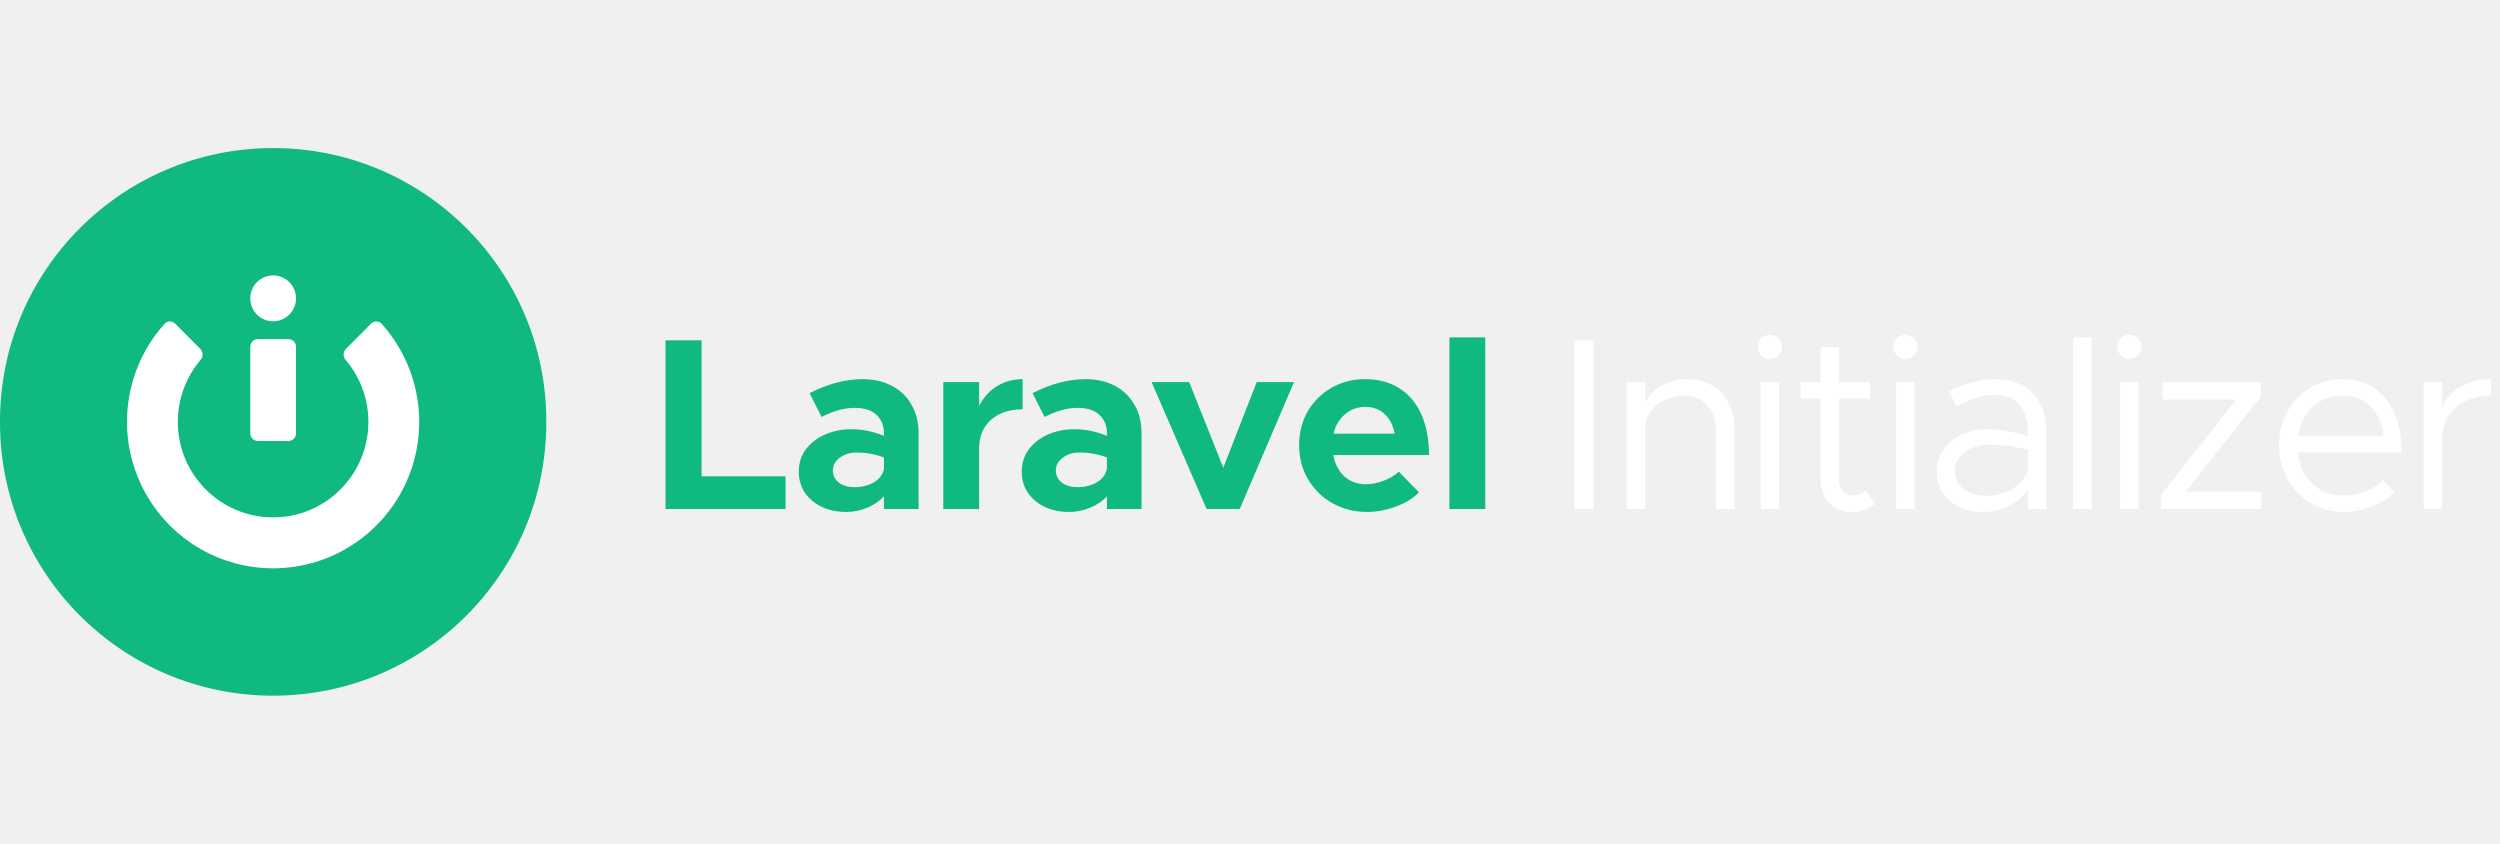
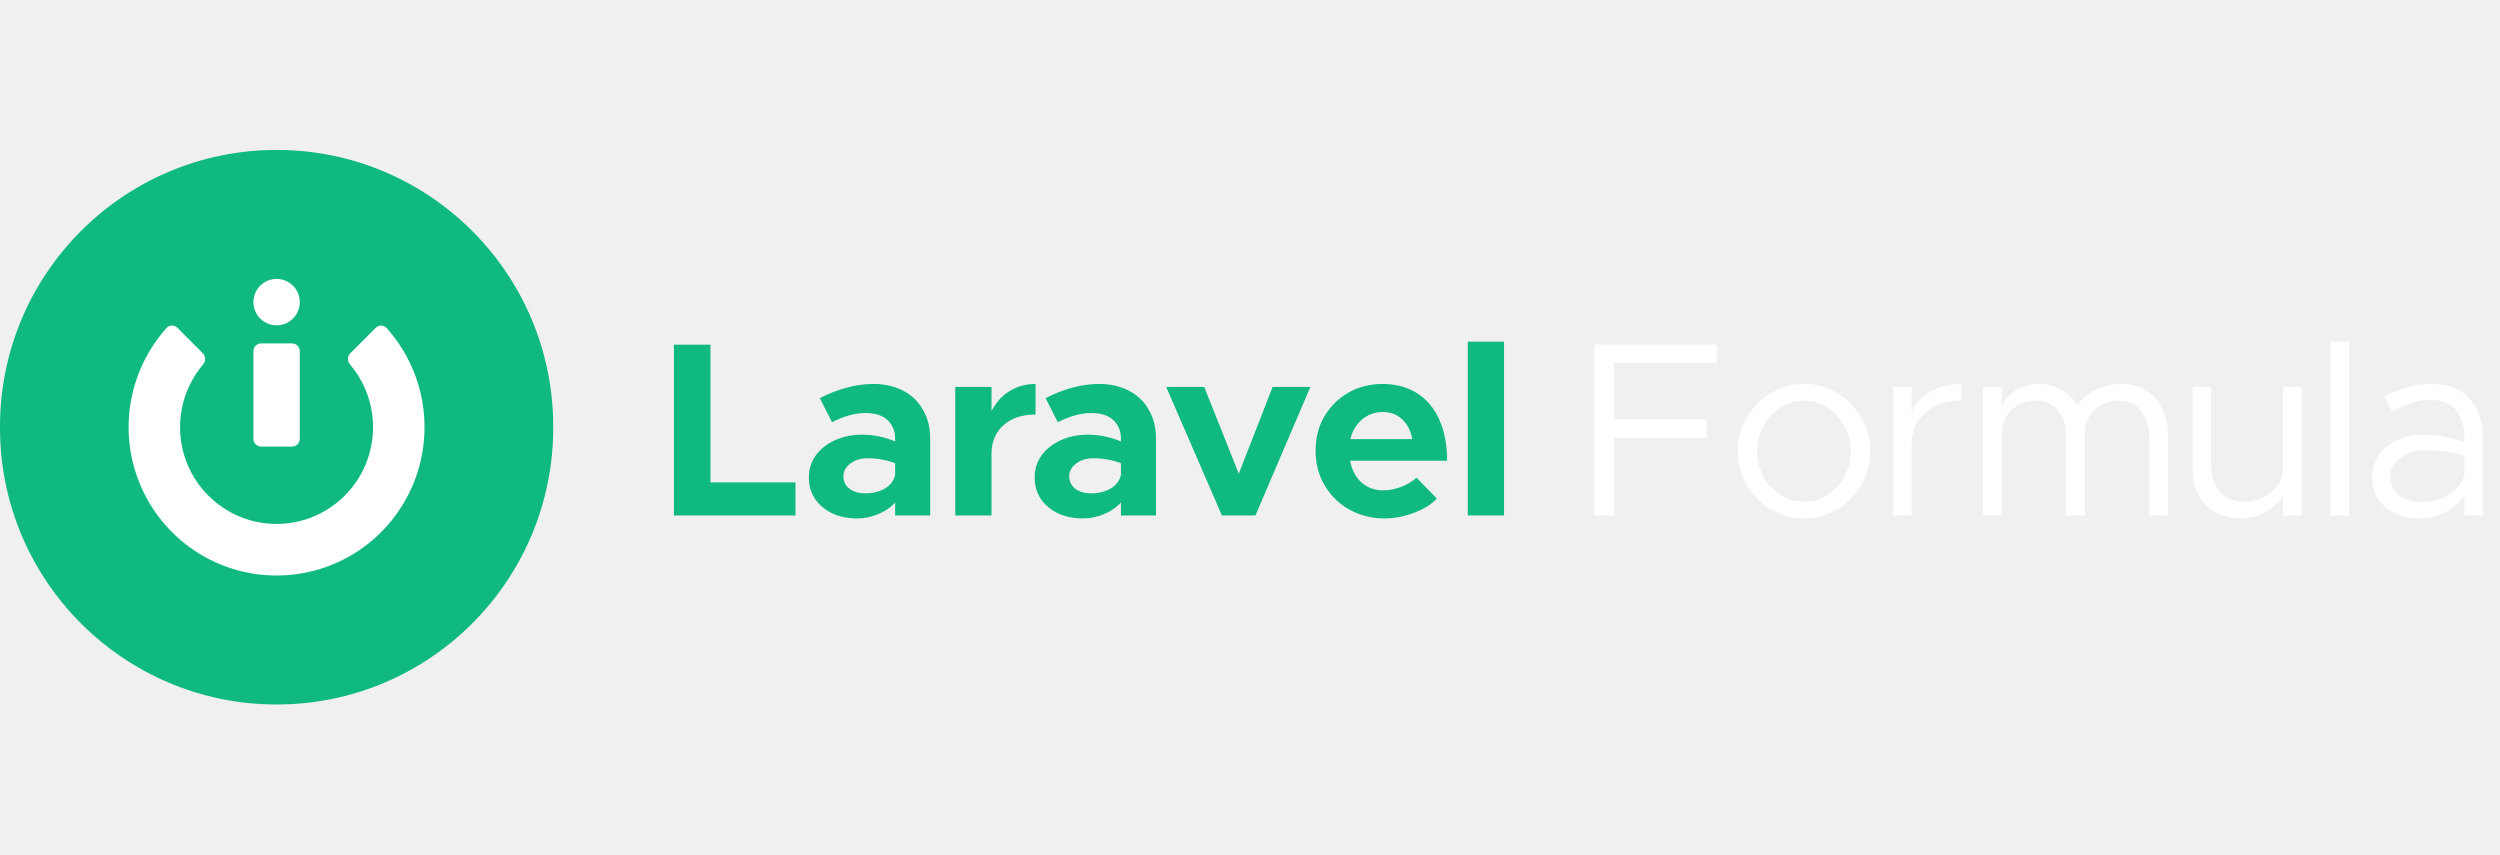
- <svg xmlns="http://www.w3.org/2000/svg" width="400" height="135" viewBox="0 0 400 135" fill="none">
+ <svg xmlns="http://www.w3.org/2000/svg" width="395" height="135" viewBox="0 0 395 135" fill="none">
  <rect y="23.689" width="87.409" height="87.621" rx="43.705" fill="#10B981" />
  <path fill-rule="evenodd" clip-rule="evenodd" d="M66.625 62.926C65.803 58.782 63.88 54.945 61.069 51.816C60.617 51.314 59.84 51.316 59.363 51.794L55.337 55.83C54.862 56.306 54.866 57.075 55.302 57.588C57.571 60.256 58.941 63.716 58.941 67.497C58.941 75.938 52.115 82.78 43.695 82.78C35.275 82.78 28.449 75.938 28.449 67.497C28.449 63.715 29.82 60.254 32.09 57.585C32.526 57.073 32.531 56.304 32.055 55.827L28.032 51.794C27.555 51.316 26.777 51.314 26.326 51.816C23.515 54.945 21.592 58.782 20.77 62.926C19.867 67.472 20.33 72.183 22.1 76.465C23.869 80.747 26.865 84.407 30.71 86.982C34.554 89.557 39.074 90.931 43.697 90.931C48.321 90.931 52.84 89.557 56.685 86.982C60.529 84.407 63.525 80.747 65.295 76.465C67.064 72.183 67.527 67.472 66.625 62.926Z" fill="white" />
  <rect x="40.043" y="44.068" width="7.318" height="7.336" rx="3.659" fill="white" />
  <rect x="40.043" y="54.258" width="7.318" height="16.302" rx="1.221" fill="white" />
  <path d="M112.254 76.218H125.688V81.442H106.48V54.457H112.254V76.218ZM138.014 60.663C139.769 60.663 141.327 61.017 142.689 61.724C144.05 62.431 145.098 63.439 145.831 64.748C146.59 66.031 146.97 67.55 146.97 69.305V81.442H141.432V79.4C140.725 80.185 139.821 80.801 138.721 81.246C137.648 81.691 136.548 81.914 135.422 81.914C133.982 81.914 132.685 81.652 131.533 81.128C130.381 80.578 129.464 79.819 128.783 78.85C128.129 77.855 127.801 76.716 127.801 75.433C127.801 74.123 128.168 72.958 128.901 71.937C129.661 70.915 130.682 70.117 131.965 69.54C133.248 68.964 134.662 68.676 136.207 68.676C137.962 68.676 139.703 69.03 141.432 69.737V69.305C141.432 68.126 141.039 67.157 140.253 66.398C139.468 65.639 138.289 65.259 136.718 65.259C135.094 65.259 133.34 65.743 131.454 66.712L129.53 62.902C132.463 61.41 135.291 60.663 138.014 60.663ZM136.718 77.947C137.87 77.947 138.892 77.698 139.782 77.2C140.672 76.676 141.222 75.956 141.432 75.04V73.194C140.096 72.67 138.63 72.408 137.032 72.408C135.985 72.408 135.094 72.683 134.361 73.233C133.628 73.783 133.261 74.464 133.261 75.275C133.261 76.087 133.589 76.742 134.243 77.239C134.898 77.711 135.723 77.947 136.718 77.947ZM156.66 64.945C157.341 63.609 158.284 62.562 159.488 61.802C160.719 61.043 162.094 60.663 163.613 60.663V65.495C161.492 65.495 159.802 66.058 158.545 67.184C157.289 68.31 156.66 69.829 156.66 71.74V81.442H150.925V61.135H156.66V64.945ZM173.689 60.663C175.443 60.663 177.001 61.017 178.363 61.724C179.725 62.431 180.772 63.439 181.505 64.748C182.265 66.031 182.644 67.55 182.644 69.305V81.442H177.106V79.4C176.399 80.185 175.495 80.801 174.396 81.246C173.322 81.691 172.222 81.914 171.096 81.914C169.656 81.914 168.36 81.652 167.207 81.128C166.055 80.578 165.139 79.819 164.458 78.85C163.803 77.855 163.476 76.716 163.476 75.433C163.476 74.123 163.842 72.958 164.576 71.937C165.335 70.915 166.356 70.117 167.639 69.54C168.923 68.964 170.337 68.676 171.882 68.676C173.636 68.676 175.378 69.03 177.106 69.737V69.305C177.106 68.126 176.713 67.157 175.928 66.398C175.142 65.639 173.964 65.259 172.392 65.259C170.769 65.259 169.014 65.743 167.129 66.712L165.204 62.902C168.137 61.41 170.965 60.663 173.689 60.663ZM172.392 77.947C173.545 77.947 174.566 77.698 175.456 77.2C176.347 76.676 176.896 75.956 177.106 75.04V73.194C175.77 72.67 174.304 72.408 172.707 72.408C171.659 72.408 170.769 72.683 170.036 73.233C169.302 73.783 168.936 74.464 168.936 75.275C168.936 76.087 169.263 76.742 169.918 77.239C170.572 77.711 171.397 77.947 172.392 77.947ZM184.259 61.135H190.269L195.729 74.843L201.071 61.135H207.042L198.361 81.442H193.058L184.259 61.135ZM218.546 77.475C219.462 77.475 220.405 77.292 221.374 76.925C222.343 76.559 223.154 76.074 223.809 75.472L227.03 78.771C226.14 79.714 224.909 80.474 223.338 81.05C221.793 81.626 220.261 81.914 218.742 81.914C216.752 81.914 214.919 81.456 213.243 80.539C211.593 79.622 210.284 78.352 209.315 76.729C208.346 75.105 207.861 73.272 207.861 71.23C207.861 69.213 208.32 67.406 209.236 65.809C210.179 64.212 211.449 62.955 213.046 62.038C214.67 61.121 216.464 60.663 218.428 60.663C220.523 60.663 222.343 61.148 223.888 62.117C225.433 63.086 226.611 64.487 227.423 66.32C228.235 68.153 228.641 70.313 228.641 72.801H213.321C213.583 74.215 214.172 75.354 215.089 76.218C216.032 77.056 217.184 77.475 218.546 77.475ZM218.467 65.102C217.21 65.102 216.123 65.495 215.207 66.28C214.29 67.04 213.675 68.074 213.361 69.383H223.141C222.906 68.074 222.382 67.04 221.57 66.28C220.758 65.495 219.724 65.102 218.467 65.102ZM231.908 53.986H237.642V81.442H231.908V53.986Z" fill="#10B981" />
-   <path d="M251.896 54.457H254.96V81.442H251.896V54.457ZM269.901 60.663C271.394 60.663 272.716 60.99 273.868 61.645C275.02 62.3 275.911 63.23 276.539 64.434C277.194 65.612 277.521 66.974 277.521 68.519V81.442H274.575V68.912C274.575 67.236 274.104 65.887 273.161 64.866C272.218 63.819 271.001 63.295 269.508 63.295C268.382 63.295 267.335 63.531 266.366 64.002C265.397 64.473 264.624 65.115 264.048 65.927C263.498 66.712 263.223 67.576 263.223 68.519V81.442H260.277V61.135H263.223V64.356C263.826 63.256 264.729 62.365 265.934 61.684C267.138 61.004 268.461 60.663 269.901 60.663ZM281.72 61.135H284.666V81.442H281.72V61.135ZM283.213 57.442C282.663 57.442 282.192 57.246 281.799 56.853C281.432 56.46 281.249 56.002 281.249 55.478C281.249 54.955 281.432 54.509 281.799 54.143C282.192 53.75 282.663 53.553 283.213 53.553C283.737 53.553 284.182 53.75 284.548 54.143C284.941 54.509 285.138 54.955 285.138 55.478C285.138 56.002 284.941 56.46 284.548 56.853C284.182 57.246 283.737 57.442 283.213 57.442ZM300.003 80.618C298.903 81.482 297.646 81.914 296.232 81.914C294.792 81.914 293.601 81.429 292.658 80.46C291.741 79.492 291.283 78.248 291.283 76.729V63.766H288.101V61.135H291.283V55.557H294.229V61.135H299.218V63.766H294.229V76.729C294.229 77.462 294.439 78.077 294.858 78.575C295.303 79.046 295.827 79.282 296.429 79.282C296.874 79.282 297.28 79.203 297.646 79.046C298.013 78.889 298.314 78.693 298.55 78.457L300.003 80.618ZM303.393 61.135H306.339V81.442H303.393V61.135ZM304.886 57.442C304.336 57.442 303.865 57.246 303.472 56.853C303.105 56.46 302.922 56.002 302.922 55.478C302.922 54.955 303.105 54.509 303.472 54.143C303.865 53.75 304.336 53.553 304.886 53.553C305.41 53.553 305.855 53.75 306.222 54.143C306.614 54.509 306.811 54.955 306.811 55.478C306.811 56.002 306.614 56.46 306.222 56.853C305.855 57.246 305.41 57.442 304.886 57.442ZM319.162 60.663C321.86 60.663 323.902 61.436 325.29 62.981C326.704 64.5 327.411 66.529 327.411 69.069V81.442H324.465V78.261C323.758 79.413 322.737 80.316 321.401 80.971C320.092 81.6 318.73 81.914 317.316 81.914C315.143 81.914 313.362 81.325 311.974 80.146C310.586 78.968 309.892 77.397 309.892 75.433C309.892 74.123 310.246 72.958 310.953 71.937C311.686 70.889 312.655 70.09 313.86 69.54C315.09 68.964 316.426 68.676 317.866 68.676C319.909 68.676 322.109 69.056 324.465 69.816V69.069C324.465 67.419 324.046 66.031 323.208 64.905C322.37 63.753 320.956 63.177 318.966 63.177C318.05 63.177 317.107 63.347 316.138 63.688C315.195 64.002 314.161 64.447 313.035 65.023L311.856 62.627C314.475 61.318 316.91 60.663 319.162 60.663ZM317.827 79.321C319.293 79.321 320.668 78.955 321.951 78.221C323.261 77.462 324.099 76.415 324.465 75.079V71.976C322.475 71.426 320.433 71.151 318.338 71.151C316.793 71.151 315.47 71.544 314.37 72.329C313.297 73.115 312.76 74.11 312.76 75.315C312.76 76.546 313.231 77.528 314.174 78.261C315.143 78.968 316.361 79.321 317.827 79.321ZM331.705 53.986H334.651V81.442H331.705V53.986ZM339.221 61.135H342.167V81.442H339.221V61.135ZM340.714 57.442C340.164 57.442 339.692 57.246 339.3 56.853C338.933 56.46 338.75 56.002 338.75 55.478C338.75 54.955 338.933 54.509 339.3 54.143C339.692 53.75 340.164 53.553 340.714 53.553C341.238 53.553 341.683 53.75 342.049 54.143C342.442 54.509 342.639 54.955 342.639 55.478C342.639 56.002 342.442 56.46 342.049 56.853C341.683 57.246 341.238 57.442 340.714 57.442ZM345.799 79.125L357.779 63.923H346.034V61.135H361.746V63.452L349.727 78.653H361.825V81.442H345.799V79.125ZM374.886 79.282C376.091 79.282 377.295 79.046 378.5 78.575C379.731 78.104 380.66 77.528 381.289 76.847L383.096 78.771C382.232 79.714 381.014 80.474 379.443 81.05C377.898 81.626 376.392 81.914 374.926 81.914C373.119 81.914 371.43 81.456 369.858 80.539C368.287 79.622 367.017 78.352 366.048 76.729C365.106 75.079 364.634 73.246 364.634 71.23C364.634 69.266 365.079 67.472 365.97 65.848C366.886 64.225 368.104 62.955 369.623 62.038C371.168 61.121 372.844 60.663 374.651 60.663C377.688 60.663 380.045 61.724 381.721 63.845C383.423 65.966 384.274 68.82 384.274 72.408H367.659C367.868 74.424 368.628 76.074 369.937 77.357C371.272 78.64 372.922 79.282 374.886 79.282ZM374.768 63.295C372.935 63.295 371.364 63.897 370.055 65.102C368.745 66.28 367.96 67.838 367.698 69.776H381.367C381.158 67.838 380.49 66.28 379.364 65.102C378.238 63.897 376.706 63.295 374.768 63.295ZM390.73 65.102C391.333 63.74 392.328 62.666 393.716 61.881C395.103 61.069 396.727 60.663 398.586 60.663V63.295C397.067 63.295 395.706 63.583 394.501 64.159C393.323 64.735 392.393 65.547 391.712 66.594C391.058 67.616 390.73 68.781 390.73 70.09V81.442H387.784V61.135H390.73V65.102Z" fill="white" />
+   <path d="M271.261 57.364H254.999V66.241H269.651V69.148H254.999V81.442H251.896V54.457H271.261V57.364ZM285.053 81.914C283.167 81.914 281.413 81.442 279.789 80.5C278.192 79.531 276.922 78.234 275.979 76.611C275.036 74.961 274.565 73.18 274.565 71.269C274.565 69.357 275.036 67.59 275.979 65.966C276.922 64.342 278.192 63.059 279.789 62.117C281.413 61.148 283.167 60.663 285.053 60.663C286.938 60.663 288.68 61.148 290.277 62.117C291.875 63.059 293.145 64.342 294.087 65.966C295.03 67.59 295.501 69.357 295.501 71.269C295.501 73.18 295.03 74.961 294.087 76.611C293.145 78.234 291.875 79.531 290.277 80.5C288.68 81.442 286.938 81.914 285.053 81.914ZM285.053 79.282C286.388 79.282 287.619 78.928 288.745 78.221C289.871 77.488 290.762 76.506 291.416 75.275C292.097 74.045 292.438 72.709 292.438 71.269C292.438 69.829 292.097 68.506 291.416 67.302C290.762 66.071 289.871 65.102 288.745 64.395C287.619 63.662 286.388 63.295 285.053 63.295C283.717 63.295 282.474 63.662 281.321 64.395C280.195 65.102 279.292 66.071 278.611 67.302C277.956 68.506 277.629 69.829 277.629 71.269C277.629 72.709 277.956 74.045 278.611 75.275C279.292 76.506 280.195 77.488 281.321 78.221C282.474 78.928 283.717 79.282 285.053 79.282ZM302.043 65.102C302.645 63.74 303.641 62.666 305.028 61.881C306.416 61.069 308.04 60.663 309.899 60.663V63.295C308.38 63.295 307.019 63.583 305.814 64.159C304.636 64.735 303.706 65.547 303.025 66.594C302.37 67.616 302.043 68.781 302.043 70.09V81.442H299.097V61.135H302.043V65.102ZM335.286 60.663C336.674 60.663 337.918 61.004 339.018 61.684C340.118 62.339 340.969 63.269 341.571 64.473C342.199 65.652 342.514 67 342.514 68.519V81.442H339.568V68.912C339.568 67.262 339.122 65.914 338.232 64.866C337.368 63.819 336.255 63.295 334.893 63.295C333.27 63.295 331.947 63.792 330.926 64.788C329.905 65.757 329.394 67 329.394 68.519V81.442H326.448V68.912C326.448 67.262 326.003 65.914 325.113 64.866C324.248 63.819 323.135 63.295 321.774 63.295C320.15 63.295 318.828 63.792 317.806 64.788C316.785 65.757 316.274 67 316.274 68.519V81.442H313.328V61.135H316.274V64.12C316.798 63.046 317.571 62.208 318.592 61.606C319.639 60.977 320.831 60.663 322.167 60.663C323.476 60.663 324.654 60.964 325.702 61.567C326.749 62.143 327.587 62.955 328.216 64.002C329.001 62.955 329.996 62.143 331.201 61.567C332.432 60.964 333.793 60.663 335.286 60.663ZM363.67 61.135V81.442H360.724V78.221C360.122 79.321 359.219 80.212 358.014 80.892C356.809 81.573 355.487 81.914 354.047 81.914C352.554 81.914 351.232 81.586 350.079 80.932C348.927 80.277 348.024 79.361 347.369 78.182C346.741 76.978 346.426 75.603 346.426 74.058V61.135H349.372V73.665C349.372 75.341 349.844 76.703 350.786 77.75C351.729 78.771 352.947 79.282 354.439 79.282C355.565 79.282 356.613 79.046 357.582 78.575C358.551 78.104 359.31 77.475 359.86 76.689C360.436 75.878 360.724 75 360.724 74.058V61.135H363.67ZM368.223 53.986H371.169V81.442H368.223V53.986ZM384.067 60.663C386.764 60.663 388.807 61.436 390.194 62.981C391.609 64.5 392.316 66.529 392.316 69.069V81.442H389.37V78.261C388.663 79.413 387.641 80.316 386.306 80.971C384.996 81.6 383.635 81.914 382.221 81.914C380.047 81.914 378.266 81.325 376.879 80.146C375.491 78.968 374.797 77.397 374.797 75.433C374.797 74.123 375.15 72.958 375.857 71.937C376.59 70.889 377.559 70.09 378.764 69.54C379.995 68.964 381.33 68.676 382.771 68.676C384.813 68.676 387.013 69.056 389.37 69.816V69.069C389.37 67.419 388.951 66.031 388.113 64.905C387.275 63.753 385.861 63.177 383.87 63.177C382.954 63.177 382.011 63.347 381.042 63.688C380.099 64.002 379.065 64.447 377.939 65.023L376.761 62.627C379.379 61.318 381.815 60.663 384.067 60.663ZM382.731 79.321C384.198 79.321 385.573 78.955 386.856 78.221C388.165 77.462 389.003 76.415 389.37 75.079V71.976C387.379 71.426 385.337 71.151 383.242 71.151C381.697 71.151 380.374 71.544 379.275 72.329C378.201 73.115 377.664 74.11 377.664 75.315C377.664 76.546 378.135 77.528 379.078 78.261C380.047 78.968 381.265 79.321 382.731 79.321Z" fill="white" />
</svg>
